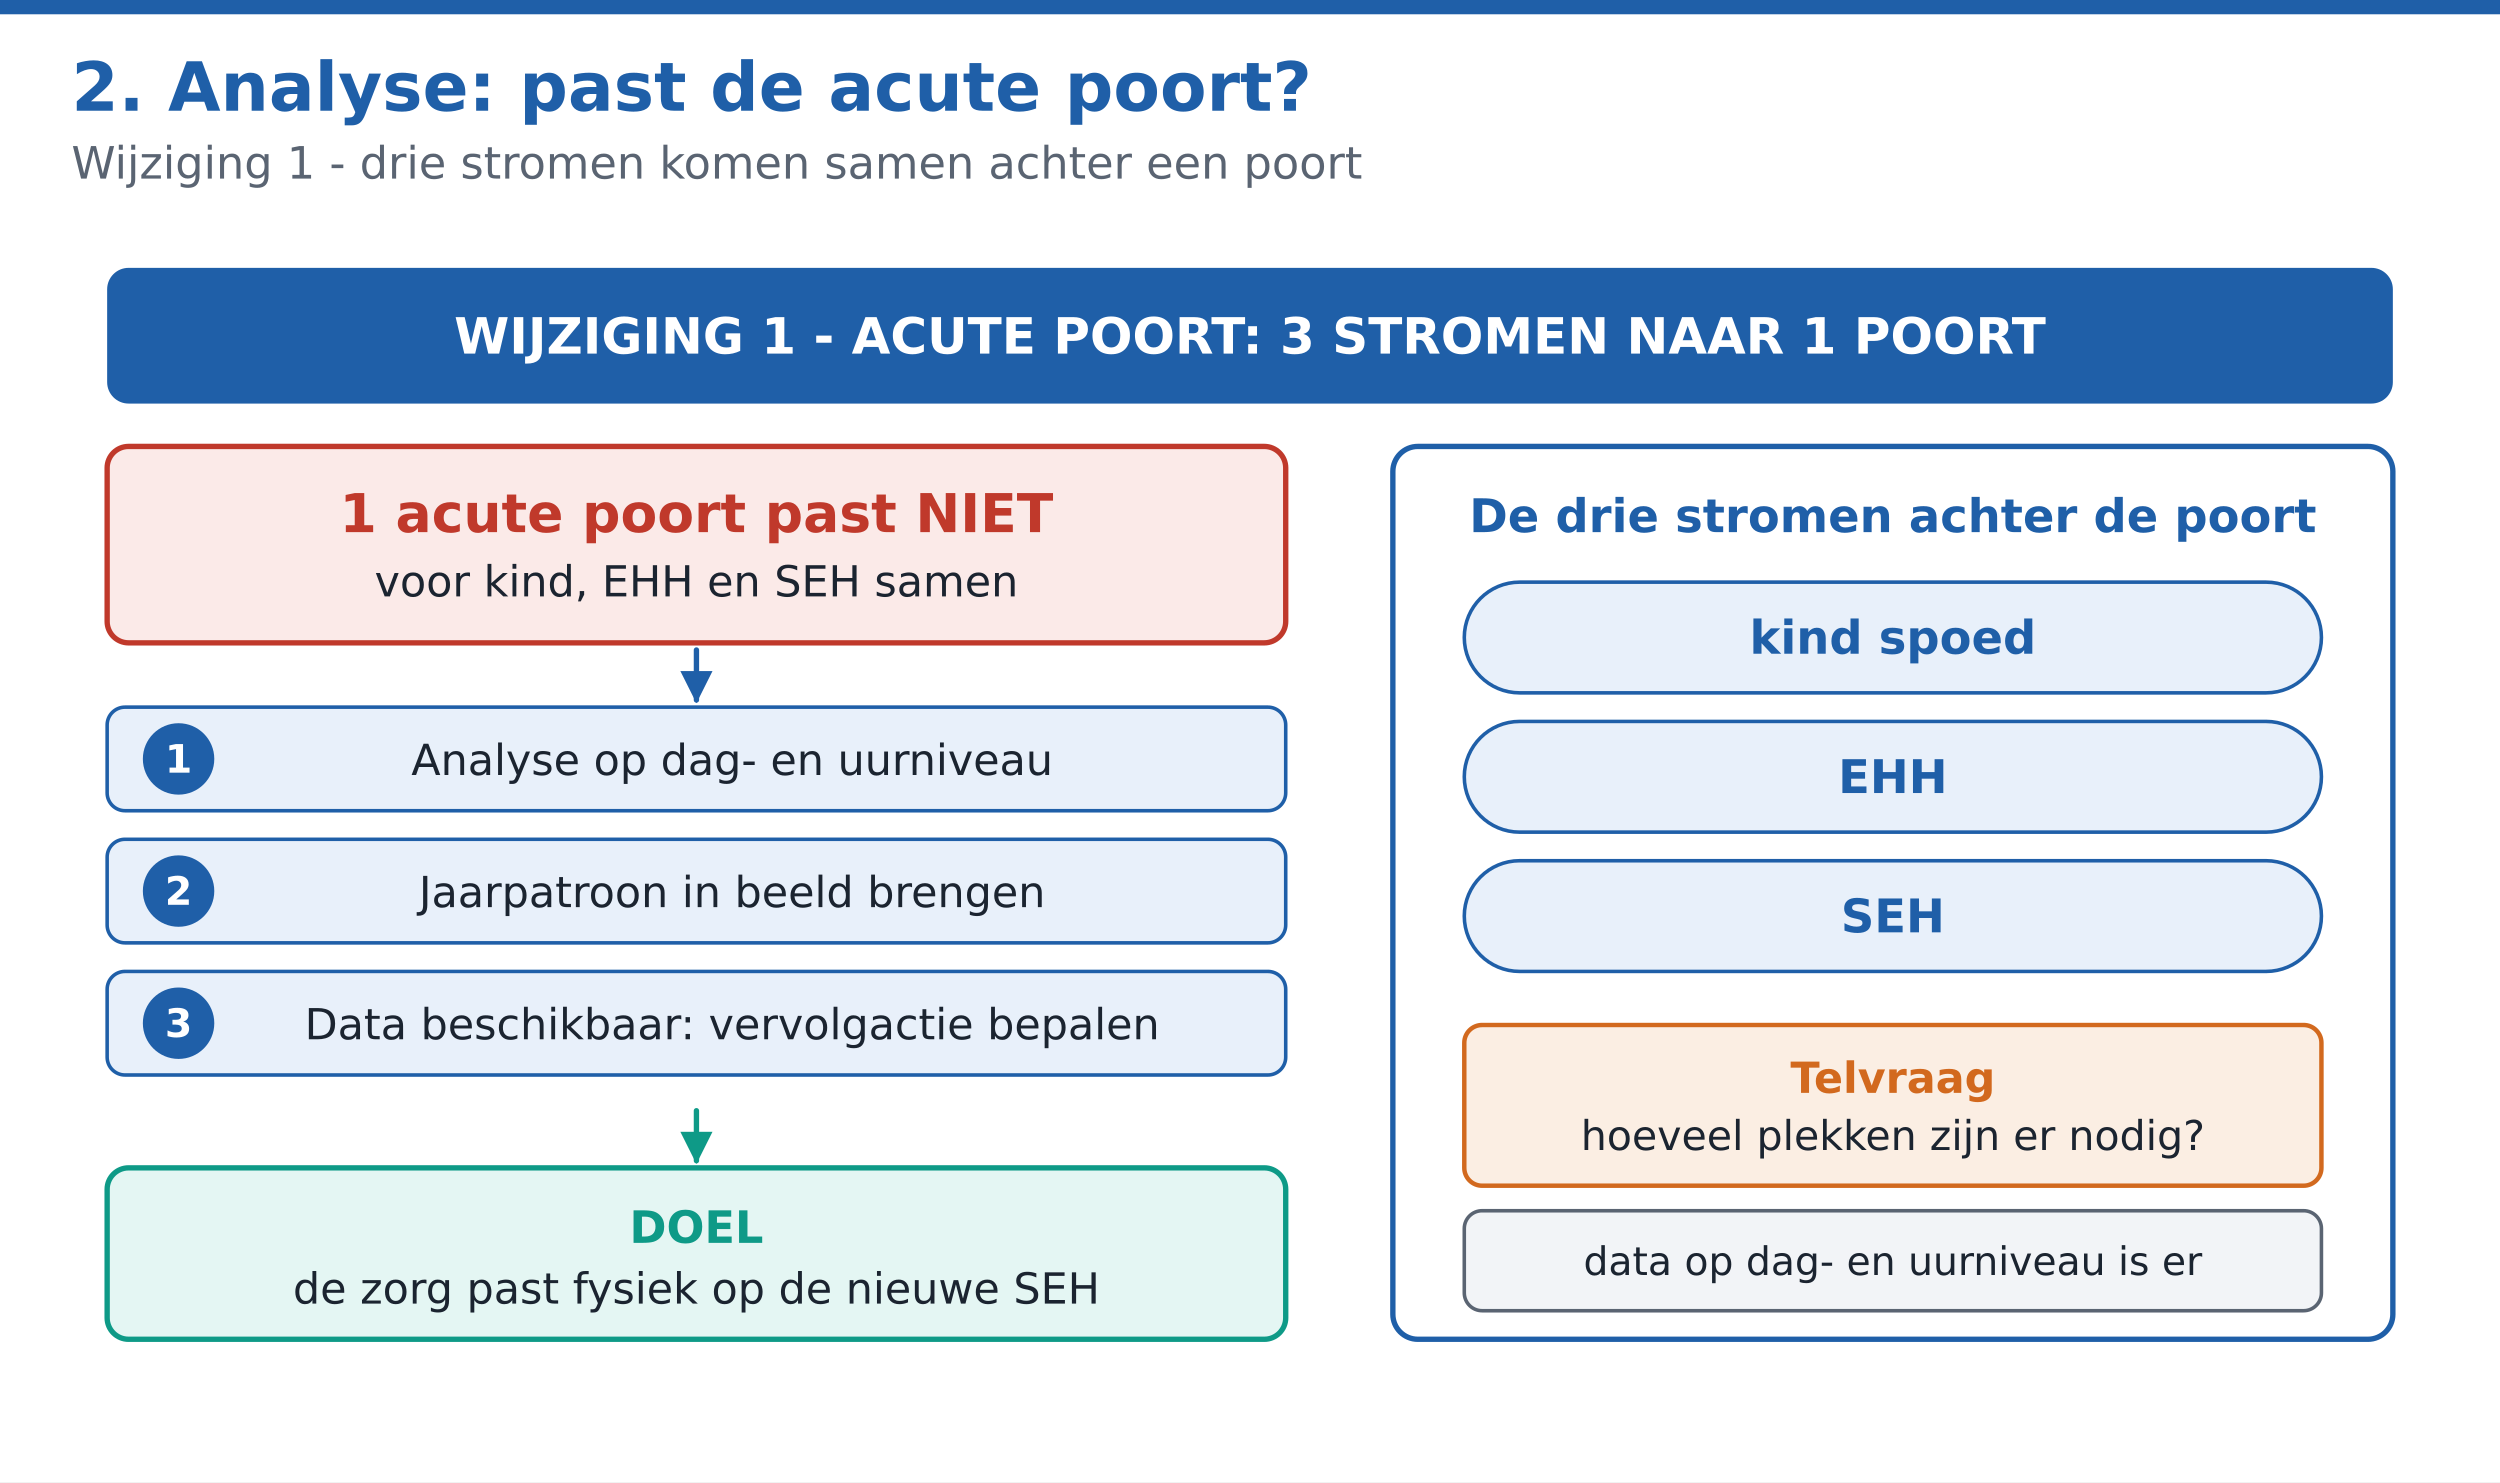
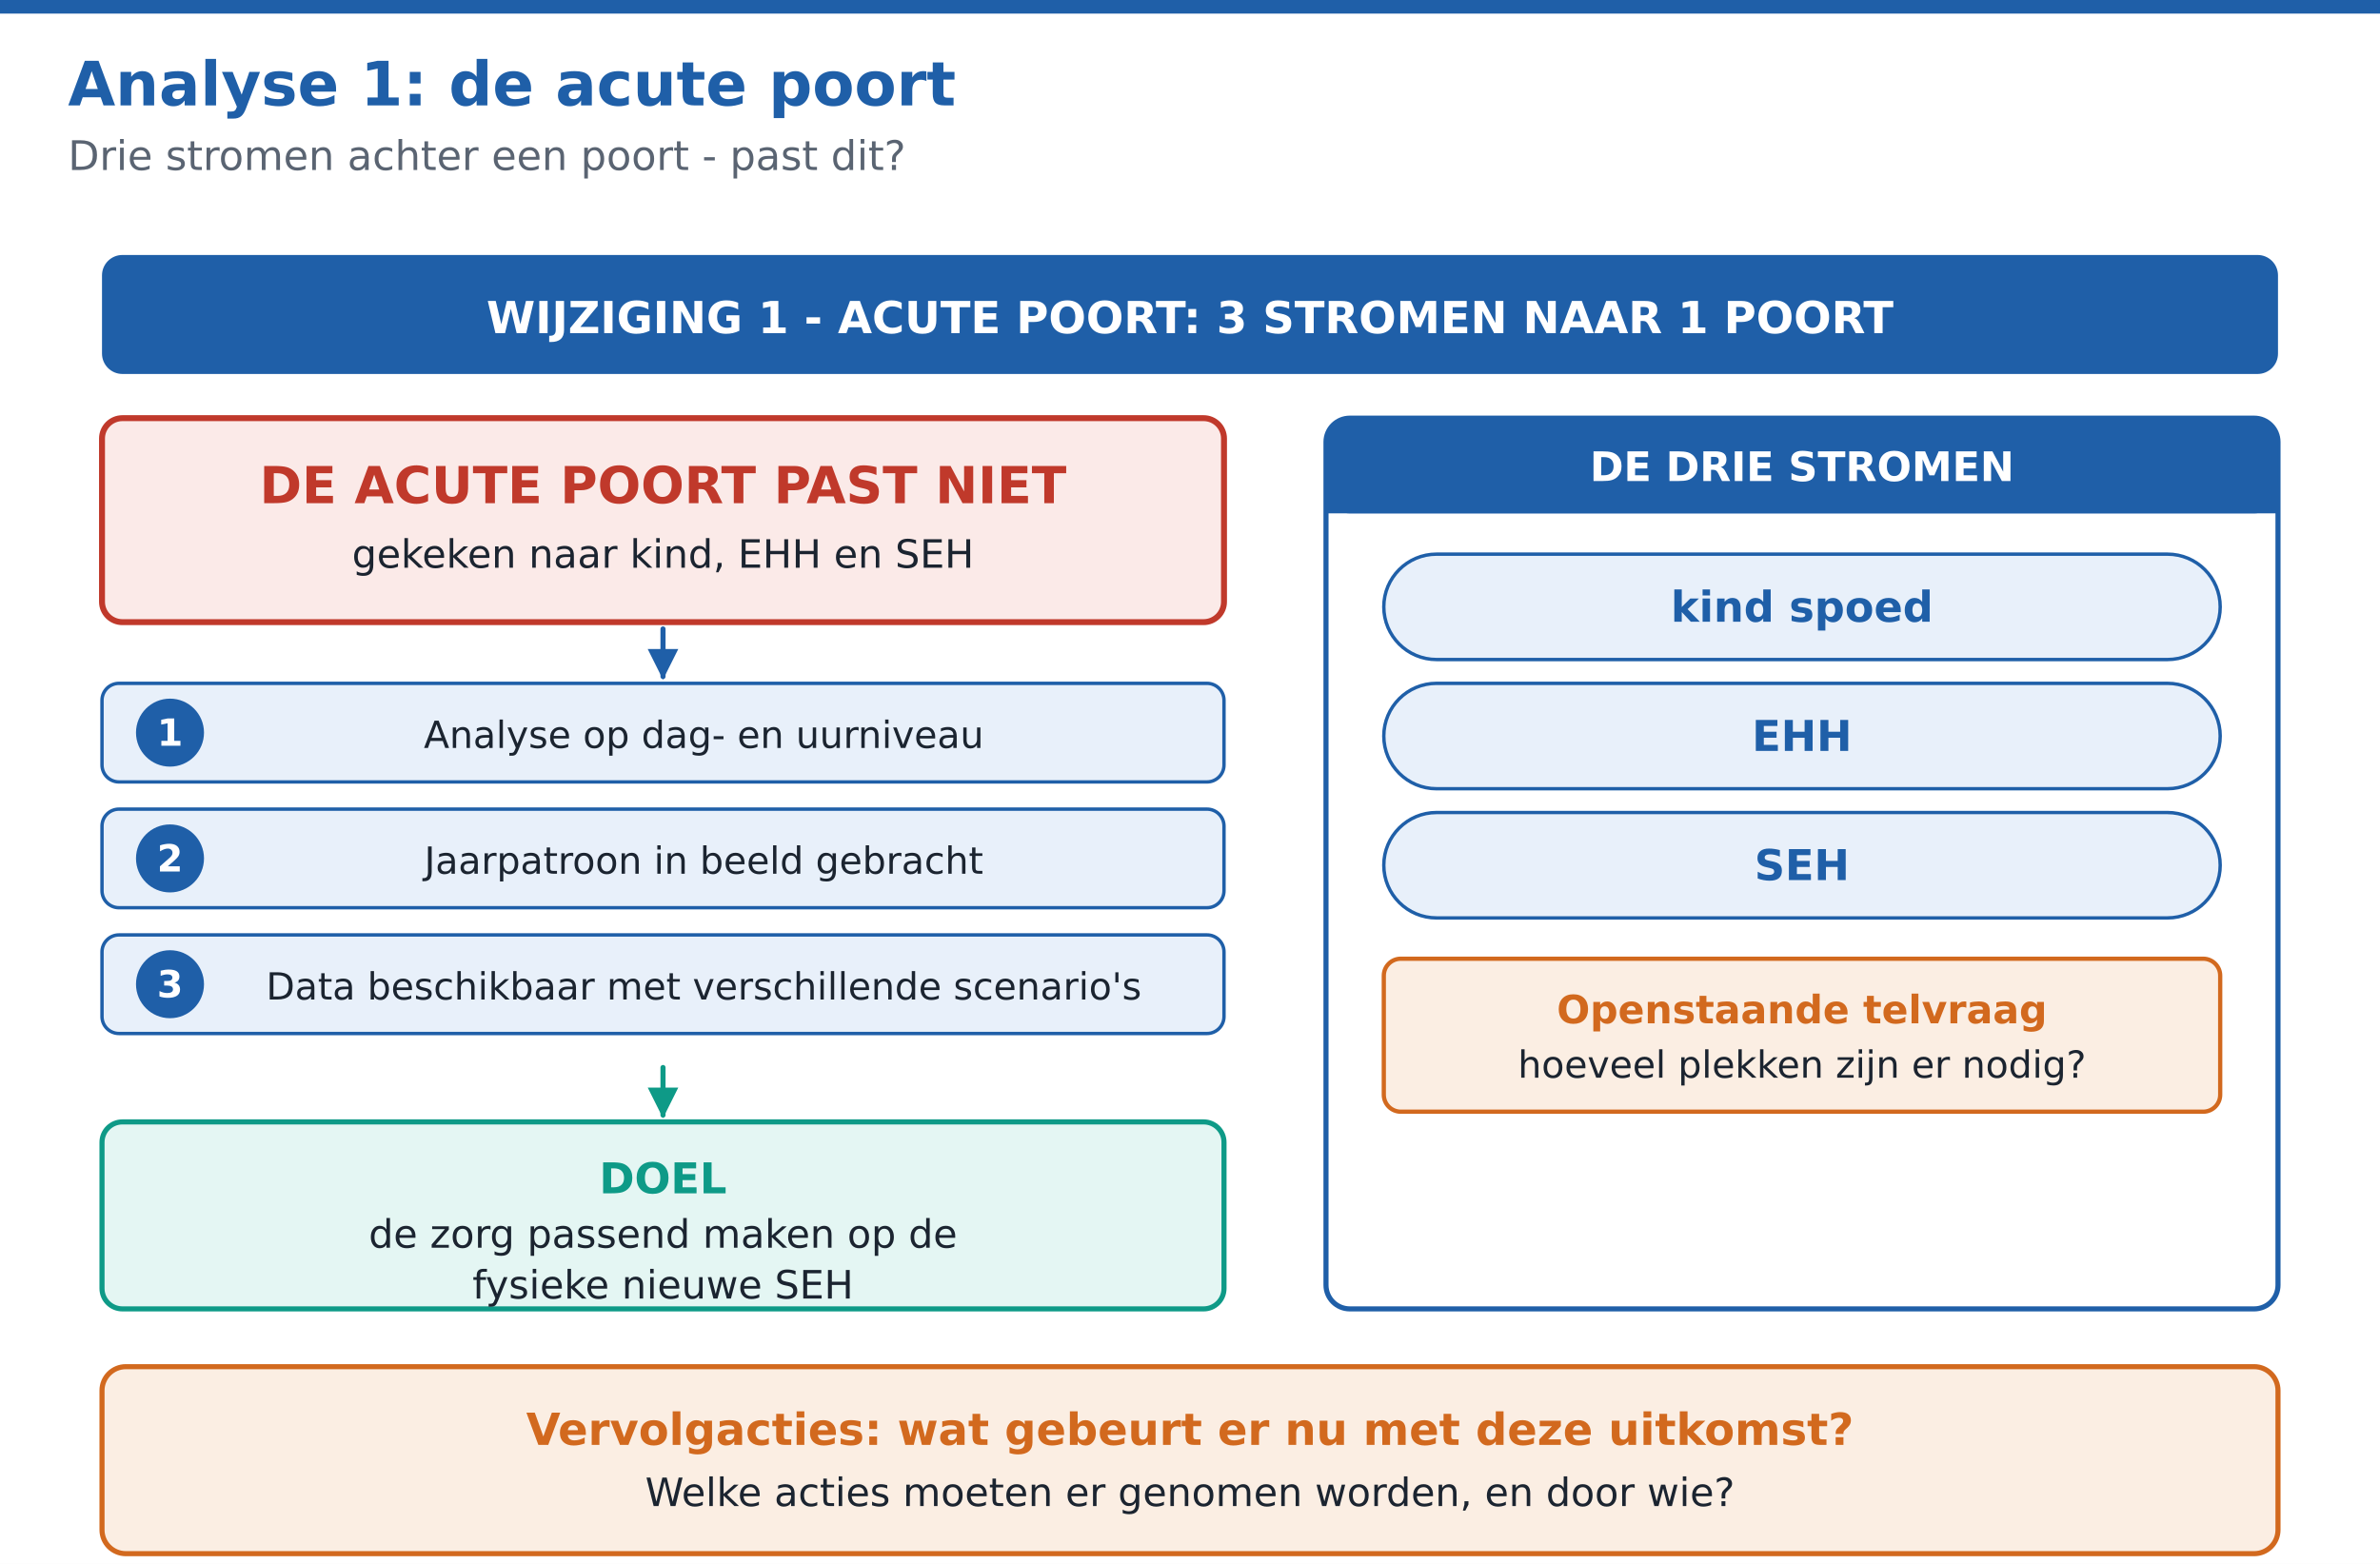
- <svg xmlns="http://www.w3.org/2000/svg" width="1400" height="830" viewBox="0 0 1400 830">
+ <svg xmlns="http://www.w3.org/2000/svg" width="1400" height="920" viewBox="0 0 1400 920">
  <defs>
    <marker id="arrow-0E9A87" viewBox="0 0 10 10" refX="9" refY="5" markerWidth="6" markerHeight="6" orient="auto-start-reverse">
      <path d="M 0 0 L 10 5 L 0 10 z" fill="#0E9A87" />
    </marker>
    <marker id="arrow-1F5FA8" viewBox="0 0 10 10" refX="9" refY="5" markerWidth="6" markerHeight="6" orient="auto-start-reverse">
      <path d="M 0 0 L 10 5 L 0 10 z" fill="#1F5FA8" />
    </marker>
  </defs>
-   <rect width="1400" height="830" fill="#FFFFFF" />
+   <rect width="1400" height="920" fill="#FFFFFF" />
  <rect x="0" y="0" width="1400" height="8" rx="0" ry="0" fill="#1F5FA8" fill-opacity="1" stroke="none" stroke-width="2" />
-   <text x="40" y="62" font-family="DejaVu Sans, Arial, Helvetica, sans-serif" font-size="38" fill="#1F5FA8" text-anchor="start" font-weight="bold" font-style="normal" letter-spacing="0">2. Analyse: past de acute poort?</text>
-   <text x="40" y="100" font-family="DejaVu Sans, Arial, Helvetica, sans-serif" font-size="25" fill="#5A6472" text-anchor="start" font-weight="normal" font-style="normal" letter-spacing="0">Wijziging 1 - drie stromen komen samen achter een poort</text>
-   <rect x="60" y="150" width="1280" height="76" rx="12" ry="12" fill="#1F5FA8" fill-opacity="1" stroke="none" stroke-width="2" />
-   <text x="700" y="198" font-family="DejaVu Sans, Arial, Helvetica, sans-serif" font-size="28" fill="#FFFFFF" text-anchor="middle" font-weight="bold" font-style="normal" letter-spacing="0">WIJZIGING 1 - ACUTE POORT: 3 STROMEN NAAR 1 POORT</text>
-   <rect x="60" y="250" width="660" height="110" rx="12" ry="12" fill="#FBEAE8" fill-opacity="1" stroke="#C0392B" stroke-width="3" />
-   <text x="390.0" y="298" font-family="DejaVu Sans, Arial, Helvetica, sans-serif" font-size="30" fill="#C0392B" text-anchor="middle" font-weight="bold" font-style="normal" letter-spacing="0">1 acute poort past NIET</text>
-   <text x="390.0" y="334" font-family="DejaVu Sans, Arial, Helvetica, sans-serif" font-size="24" fill="#1B2430" text-anchor="middle" font-weight="normal" font-style="normal" letter-spacing="0">voor kind, EHH en SEH samen</text>
-   <path d="M 390.0 364 L 390.0 392" fill="none" stroke="#1F5FA8" stroke-width="3" stroke-linecap="round" stroke-linejoin="round" marker-end="url(#arrow-1F5FA8)" />
-   <rect x="60" y="396" width="660" height="58" rx="10" ry="10" fill="#E8F0FA" fill-opacity="1" stroke="#1F5FA8" stroke-width="2" />
-   <circle cx="100" cy="425" r="20" fill="#1F5FA8" stroke="none" stroke-width="2" />
-   <text x="100" y="432.7" font-family="DejaVu Sans, Arial, Helvetica, sans-serif" font-size="22" fill="#FFFFFF" text-anchor="middle" font-weight="bold" font-style="normal" letter-spacing="0">1</text>
-   <text x="410.0" y="434" font-family="DejaVu Sans, Arial, Helvetica, sans-serif" font-size="24" fill="#1B2430" text-anchor="middle" font-weight="normal" font-style="normal" letter-spacing="0">Analyse op dag- en uurniveau</text>
-   <rect x="60" y="470" width="660" height="58" rx="10" ry="10" fill="#E8F0FA" fill-opacity="1" stroke="#1F5FA8" stroke-width="2" />
-   <circle cx="100" cy="499" r="20" fill="#1F5FA8" stroke="none" stroke-width="2" />
-   <text x="100" y="506.7" font-family="DejaVu Sans, Arial, Helvetica, sans-serif" font-size="22" fill="#FFFFFF" text-anchor="middle" font-weight="bold" font-style="normal" letter-spacing="0">2</text>
-   <text x="410.0" y="508" font-family="DejaVu Sans, Arial, Helvetica, sans-serif" font-size="24" fill="#1B2430" text-anchor="middle" font-weight="normal" font-style="normal" letter-spacing="0">Jaarpatroon in beeld brengen</text>
-   <rect x="60" y="544" width="660" height="58" rx="10" ry="10" fill="#E8F0FA" fill-opacity="1" stroke="#1F5FA8" stroke-width="2" />
-   <circle cx="100" cy="573" r="20" fill="#1F5FA8" stroke="none" stroke-width="2" />
-   <text x="100" y="580.7" font-family="DejaVu Sans, Arial, Helvetica, sans-serif" font-size="22" fill="#FFFFFF" text-anchor="middle" font-weight="bold" font-style="normal" letter-spacing="0">3</text>
-   <text x="410.0" y="582" font-family="DejaVu Sans, Arial, Helvetica, sans-serif" font-size="24" fill="#1B2430" text-anchor="middle" font-weight="normal" font-style="normal" letter-spacing="0">Data beschikbaar: vervolgactie bepalen</text>
-   <path d="M 390.0 622 L 390.0 650" fill="none" stroke="#0E9A87" stroke-width="3" stroke-linecap="round" stroke-linejoin="round" marker-end="url(#arrow-0E9A87)" />
-   <rect x="60" y="654" width="660" height="96" rx="12" ry="12" fill="#E4F6F3" fill-opacity="1" stroke="#0E9A87" stroke-width="3" />
-   <text x="390.0" y="696" font-family="DejaVu Sans, Arial, Helvetica, sans-serif" font-size="25" fill="#0E9A87" text-anchor="middle" font-weight="bold" font-style="normal" letter-spacing="0">DOEL</text>
-   <text x="390.0" y="730" font-family="DejaVu Sans, Arial, Helvetica, sans-serif" font-size="24" fill="#1B2430" text-anchor="middle" font-weight="normal" font-style="normal" letter-spacing="0">de zorg past fysiek op de nieuwe SEH</text>
-   <rect x="780" y="250" width="560" height="500" rx="14" ry="14" fill="#FFFFFF" fill-opacity="1" stroke="#1F5FA8" stroke-width="3" />
-   <text x="1060.0" y="298" font-family="DejaVu Sans, Arial, Helvetica, sans-serif" font-size="26" fill="#1F5FA8" text-anchor="middle" font-weight="bold" font-style="normal" letter-spacing="0">De drie stromen achter de poort</text>
-   <rect x="820" y="326" width="480" height="62" rx="31.0" ry="31.0" fill="#E8F0FA" fill-opacity="1" stroke="#1F5FA8" stroke-width="2" />
-   <text x="1060.0" y="366.1" font-family="DejaVu Sans, Arial, Helvetica, sans-serif" font-size="26" fill="#1F5FA8" text-anchor="middle" font-weight="bold" font-style="normal" letter-spacing="0">kind spoed</text>
-   <rect x="820" y="404" width="480" height="62" rx="31.0" ry="31.0" fill="#E8F0FA" fill-opacity="1" stroke="#1F5FA8" stroke-width="2" />
-   <text x="1060.0" y="444.1" font-family="DejaVu Sans, Arial, Helvetica, sans-serif" font-size="26" fill="#1F5FA8" text-anchor="middle" font-weight="bold" font-style="normal" letter-spacing="0">EHH</text>
-   <rect x="820" y="482" width="480" height="62" rx="31.0" ry="31.0" fill="#E8F0FA" fill-opacity="1" stroke="#1F5FA8" stroke-width="2" />
-   <text x="1060.0" y="522.1" font-family="DejaVu Sans, Arial, Helvetica, sans-serif" font-size="26" fill="#1F5FA8" text-anchor="middle" font-weight="bold" font-style="normal" letter-spacing="0">SEH</text>
-   <rect x="820" y="574" width="480" height="90" rx="10" ry="10" fill="#FBEEE3" fill-opacity="1" stroke="#D2691E" stroke-width="2.5" />
-   <text x="1060.0" y="612" font-family="DejaVu Sans, Arial, Helvetica, sans-serif" font-size="24" fill="#D2691E" text-anchor="middle" font-weight="bold" font-style="normal" letter-spacing="0">Telvraag</text>
-   <text x="1060.0" y="644" font-family="DejaVu Sans, Arial, Helvetica, sans-serif" font-size="23" fill="#1B2430" text-anchor="middle" font-weight="normal" font-style="normal" letter-spacing="0">hoeveel plekken zijn er nodig?</text>
-   <rect x="820" y="678" width="480" height="56" rx="10" ry="10" fill="#F2F4F7" fill-opacity="1" stroke="#5A6472" stroke-width="2" />
-   <text x="1060.0" y="714" font-family="DejaVu Sans, Arial, Helvetica, sans-serif" font-size="22" fill="#1B2430" text-anchor="middle" font-weight="normal" font-style="normal" letter-spacing="0">data op dag- en uurniveau is er</text>
+   <text x="40" y="62" font-family="DejaVu Sans, Arial, Helvetica, sans-serif" font-size="36" fill="#1F5FA8" text-anchor="start" font-weight="bold" font-style="normal" letter-spacing="0">Analyse 1: de acute poort</text>
+   <text x="40" y="100" font-family="DejaVu Sans, Arial, Helvetica, sans-serif" font-size="24" fill="#5A6472" text-anchor="start" font-weight="normal" font-style="normal" letter-spacing="0">Drie stromen achter een poort - past dit?</text>
+   <rect x="60" y="150" width="1280" height="70" rx="12" ry="12" fill="#1F5FA8" fill-opacity="1" stroke="none" stroke-width="2" />
+   <text x="700" y="196" font-family="DejaVu Sans, Arial, Helvetica, sans-serif" font-size="26" fill="#FFFFFF" text-anchor="middle" font-weight="bold" font-style="normal" letter-spacing="0">WIJZIGING 1 - ACUTE POORT: 3 STROMEN NAAR 1 POORT</text>
+   <rect x="60" y="246" width="660" height="120" rx="12" ry="12" fill="#FBEAE8" fill-opacity="1" stroke="#C0392B" stroke-width="3.5" />
+   <text x="390.0" y="296" font-family="DejaVu Sans, Arial, Helvetica, sans-serif" font-size="30" fill="#C0392B" text-anchor="middle" font-weight="bold" font-style="normal" letter-spacing="0">DE ACUTE POORT PAST NIET</text>
+   <text x="390.0" y="334" font-family="DejaVu Sans, Arial, Helvetica, sans-serif" font-size="23" fill="#1B2430" text-anchor="middle" font-weight="normal" font-style="normal" letter-spacing="0">gekeken naar kind, EHH en SEH</text>
+   <path d="M 390.0 370 L 390.0 398" fill="none" stroke="#1F5FA8" stroke-width="3" stroke-linecap="round" stroke-linejoin="round" marker-end="url(#arrow-1F5FA8)" />
+   <rect x="60" y="402" width="660" height="58" rx="10" ry="10" fill="#E8F0FA" fill-opacity="1" stroke="#1F5FA8" stroke-width="2" />
+   <circle cx="100" cy="431" r="20" fill="#1F5FA8" stroke="none" stroke-width="2" />
+   <text x="100" y="438.7" font-family="DejaVu Sans, Arial, Helvetica, sans-serif" font-size="22" fill="#FFFFFF" text-anchor="middle" font-weight="bold" font-style="normal" letter-spacing="0">1</text>
+   <text x="414.0" y="440" font-family="DejaVu Sans, Arial, Helvetica, sans-serif" font-size="22" fill="#1B2430" text-anchor="middle" font-weight="normal" font-style="normal" letter-spacing="0">Analyse op dag- en uurniveau</text>
+   <rect x="60" y="476" width="660" height="58" rx="10" ry="10" fill="#E8F0FA" fill-opacity="1" stroke="#1F5FA8" stroke-width="2" />
+   <circle cx="100" cy="505" r="20" fill="#1F5FA8" stroke="none" stroke-width="2" />
+   <text x="100" y="512.7" font-family="DejaVu Sans, Arial, Helvetica, sans-serif" font-size="22" fill="#FFFFFF" text-anchor="middle" font-weight="bold" font-style="normal" letter-spacing="0">2</text>
+   <text x="414.0" y="514" font-family="DejaVu Sans, Arial, Helvetica, sans-serif" font-size="22" fill="#1B2430" text-anchor="middle" font-weight="normal" font-style="normal" letter-spacing="0">Jaarpatroon in beeld gebracht</text>
+   <rect x="60" y="550" width="660" height="58" rx="10" ry="10" fill="#E8F0FA" fill-opacity="1" stroke="#1F5FA8" stroke-width="2" />
+   <circle cx="100" cy="579" r="20" fill="#1F5FA8" stroke="none" stroke-width="2" />
+   <text x="100" y="586.7" font-family="DejaVu Sans, Arial, Helvetica, sans-serif" font-size="22" fill="#FFFFFF" text-anchor="middle" font-weight="bold" font-style="normal" letter-spacing="0">3</text>
+   <text x="414.0" y="588" font-family="DejaVu Sans, Arial, Helvetica, sans-serif" font-size="22" fill="#1B2430" text-anchor="middle" font-weight="normal" font-style="normal" letter-spacing="0">Data beschikbaar met verschillende scenario's</text>
+   <path d="M 390.0 628 L 390.0 656" fill="none" stroke="#0E9A87" stroke-width="3" stroke-linecap="round" stroke-linejoin="round" marker-end="url(#arrow-0E9A87)" />
+   <rect x="60" y="660" width="660" height="110" rx="12" ry="12" fill="#E4F6F3" fill-opacity="1" stroke="#0E9A87" stroke-width="3" />
+   <text x="390.0" y="702" font-family="DejaVu Sans, Arial, Helvetica, sans-serif" font-size="25" fill="#0E9A87" text-anchor="middle" font-weight="bold" font-style="normal" letter-spacing="0">DOEL</text>
+   <text x="390.0" y="734.0" font-family="DejaVu Sans, Arial, Helvetica, sans-serif" font-size="23" fill="#1B2430" text-anchor="middle" font-weight="normal" font-style="normal" letter-spacing="0">de zorg passend maken op de</text>
+   <text x="390.0" y="763.9" font-family="DejaVu Sans, Arial, Helvetica, sans-serif" font-size="23" fill="#1B2430" text-anchor="middle" font-weight="normal" font-style="normal" letter-spacing="0">fysieke nieuwe SEH</text>
+   <rect x="780" y="246" width="560" height="524" rx="14" ry="14" fill="#FFFFFF" fill-opacity="1" stroke="#1F5FA8" stroke-width="3" />
+   <rect x="780" y="246" width="560" height="56" rx="14" ry="14" fill="#1F5FA8" fill-opacity="1" stroke="none" stroke-width="2" />
+   <rect x="780" y="286" width="560" height="16" rx="0" ry="0" fill="#1F5FA8" fill-opacity="1" stroke="none" stroke-width="2" />
+   <text x="1060.0" y="283.0" font-family="DejaVu Sans, Arial, Helvetica, sans-serif" font-size="24" fill="#FFFFFF" text-anchor="middle" font-weight="bold" font-style="normal" letter-spacing="0">DE DRIE STROMEN</text>
+   <rect x="814" y="326" width="492" height="62" rx="31.0" ry="31.0" fill="#E8F0FA" fill-opacity="1" stroke="#1F5FA8" stroke-width="2" />
+   <text x="1060.0" y="365.75" font-family="DejaVu Sans, Arial, Helvetica, sans-serif" font-size="25" fill="#1F5FA8" text-anchor="middle" font-weight="bold" font-style="normal" letter-spacing="0">kind spoed</text>
+   <rect x="814" y="402" width="492" height="62" rx="31.0" ry="31.0" fill="#E8F0FA" fill-opacity="1" stroke="#1F5FA8" stroke-width="2" />
+   <text x="1060.0" y="441.75" font-family="DejaVu Sans, Arial, Helvetica, sans-serif" font-size="25" fill="#1F5FA8" text-anchor="middle" font-weight="bold" font-style="normal" letter-spacing="0">EHH</text>
+   <rect x="814" y="478" width="492" height="62" rx="31.0" ry="31.0" fill="#E8F0FA" fill-opacity="1" stroke="#1F5FA8" stroke-width="2" />
+   <text x="1060.0" y="517.75" font-family="DejaVu Sans, Arial, Helvetica, sans-serif" font-size="25" fill="#1F5FA8" text-anchor="middle" font-weight="bold" font-style="normal" letter-spacing="0">SEH</text>
+   <rect x="814" y="564" width="492" height="90" rx="10" ry="10" fill="#FBEEE3" fill-opacity="1" stroke="#D2691E" stroke-width="2.5" />
+   <text x="1060.0" y="602" font-family="DejaVu Sans, Arial, Helvetica, sans-serif" font-size="23" fill="#D2691E" text-anchor="middle" font-weight="bold" font-style="normal" letter-spacing="0">Openstaande telvraag</text>
+   <text x="1060.0" y="634" font-family="DejaVu Sans, Arial, Helvetica, sans-serif" font-size="22" fill="#1B2430" text-anchor="middle" font-weight="normal" font-style="normal" letter-spacing="0">hoeveel plekken zijn er nodig?</text>
+   <rect x="60" y="804" width="1280" height="110" rx="14" ry="14" fill="#FBEEE3" fill-opacity="1" stroke="#D2691E" stroke-width="3" />
+   <text x="700" y="850" font-family="DejaVu Sans, Arial, Helvetica, sans-serif" font-size="26" fill="#D2691E" text-anchor="middle" font-weight="bold" font-style="normal" letter-spacing="0">Vervolgacties: wat gebeurt er nu met deze uitkomst?</text>
+   <text x="700" y="886" font-family="DejaVu Sans, Arial, Helvetica, sans-serif" font-size="23" fill="#1B2430" text-anchor="middle" font-weight="normal" font-style="normal" letter-spacing="0">Welke acties moeten er genomen worden, en door wie?</text>
</svg>
